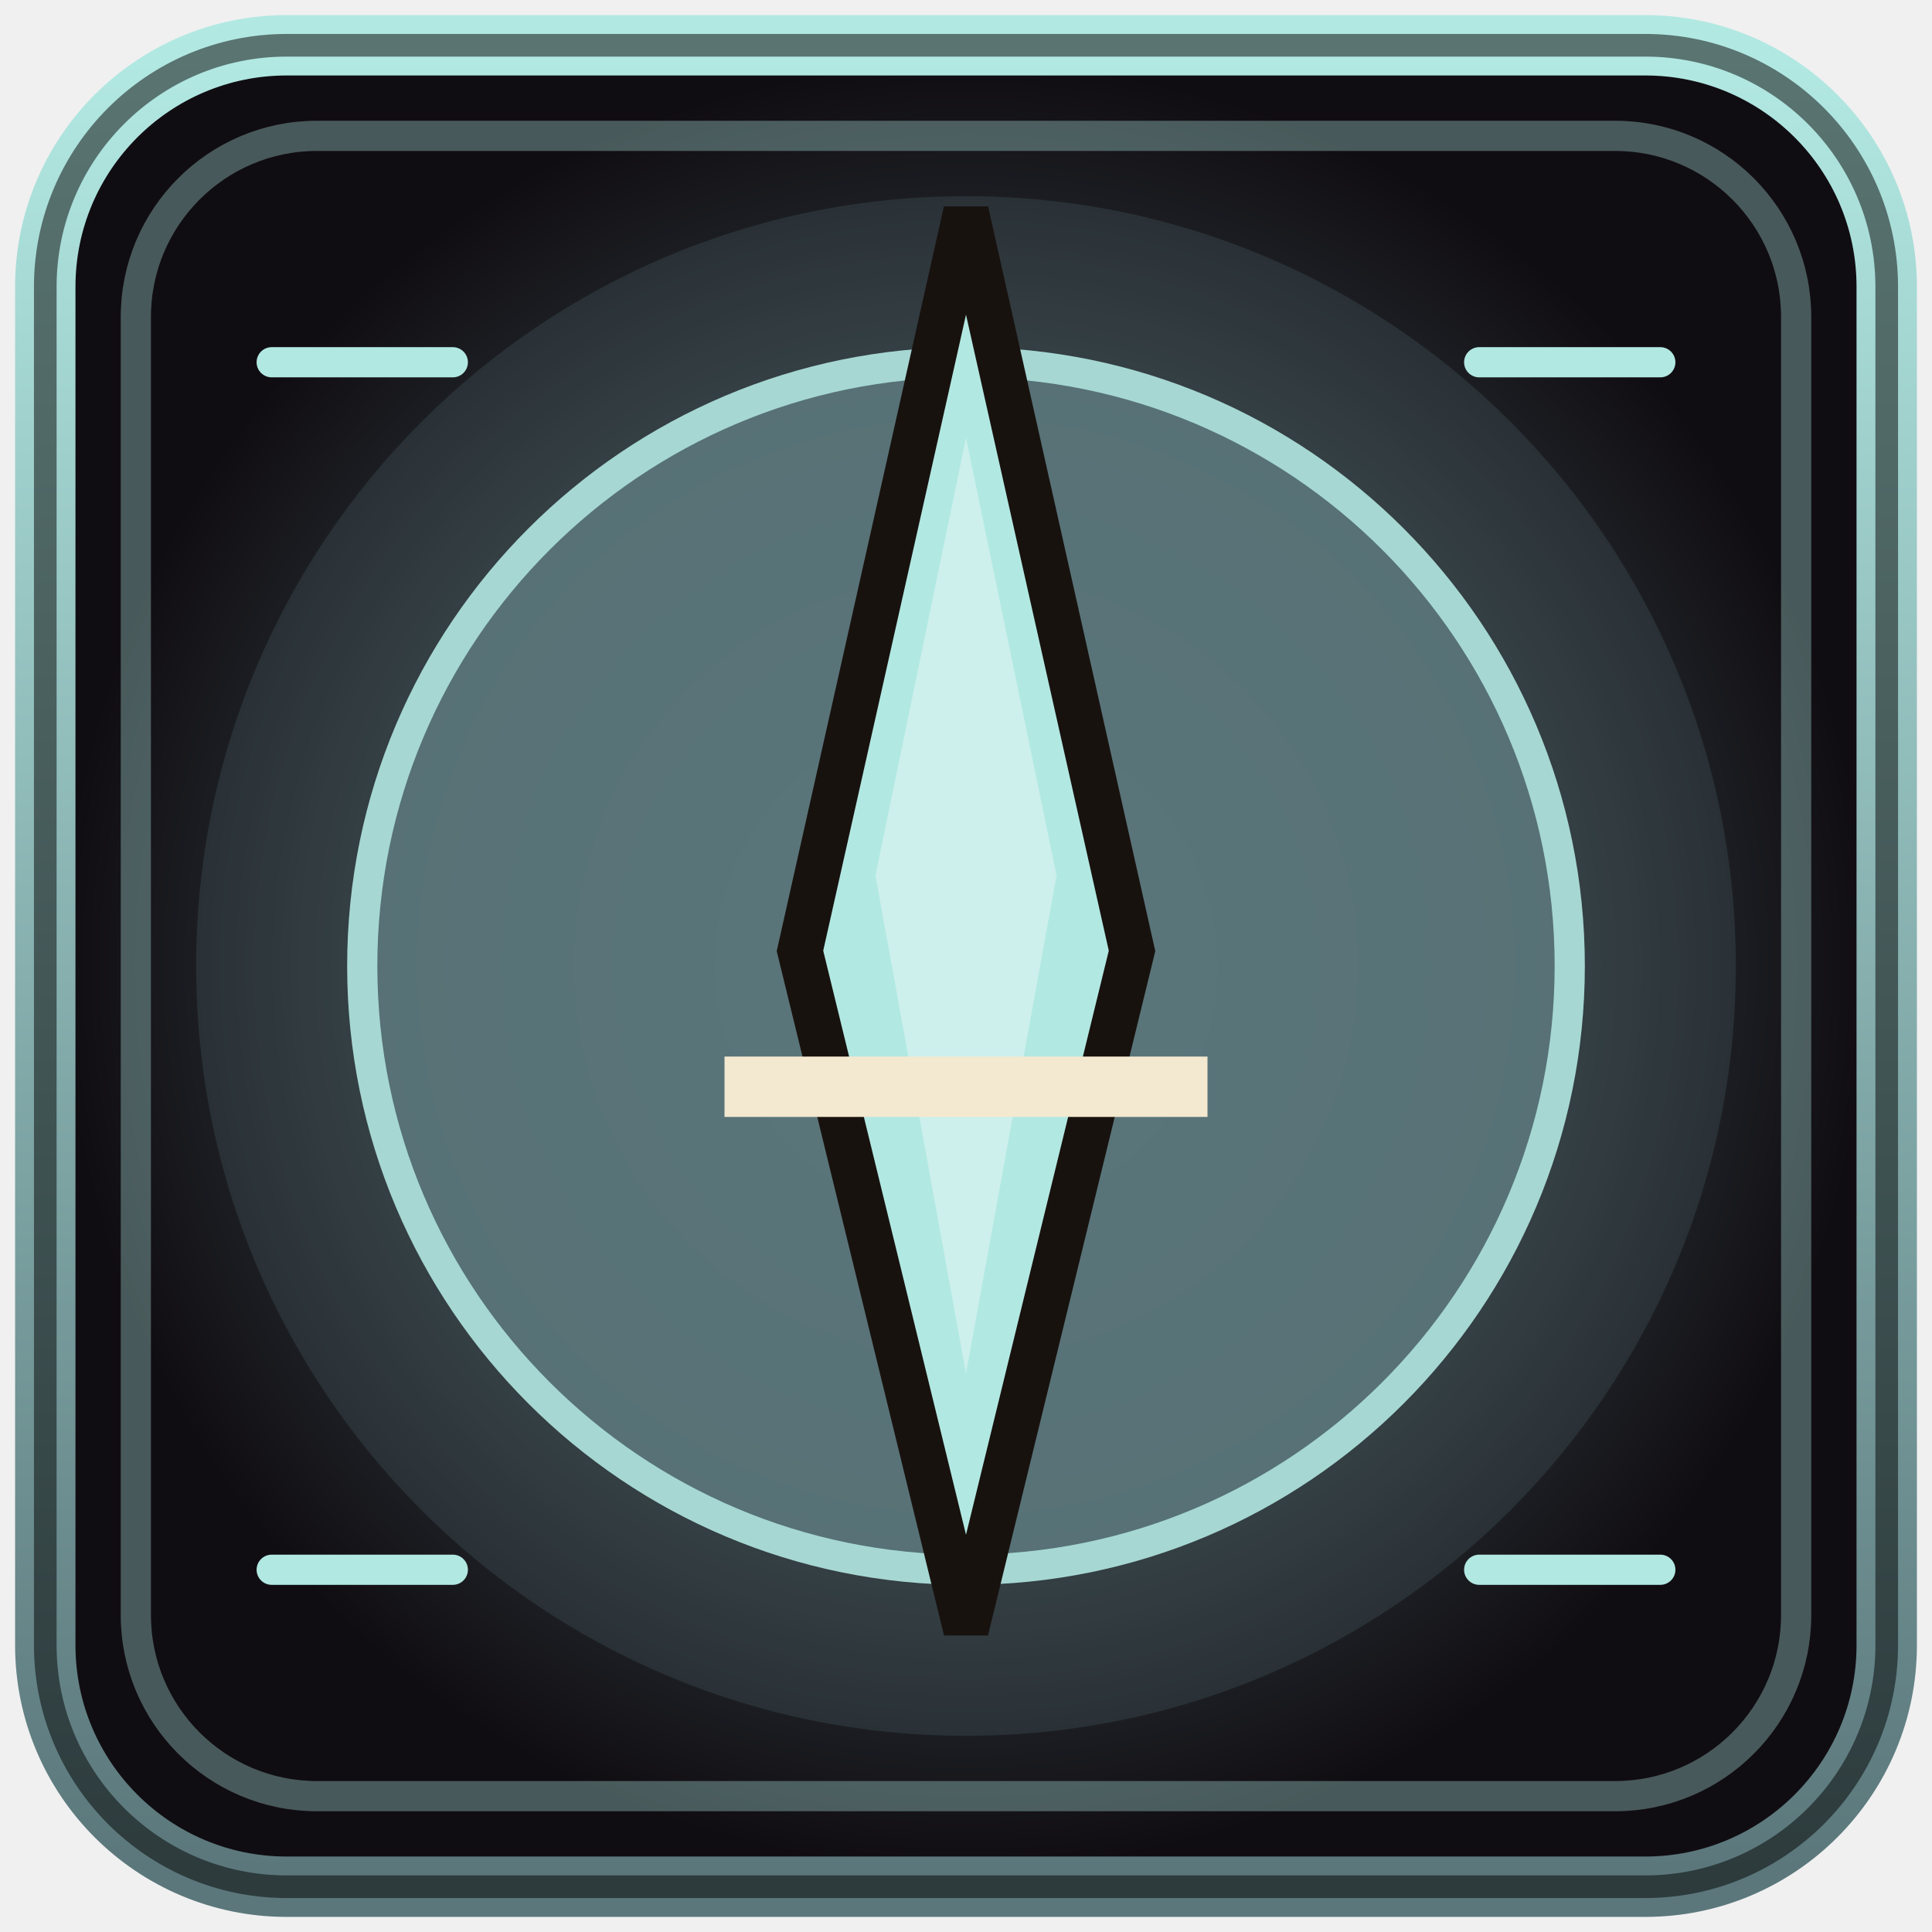
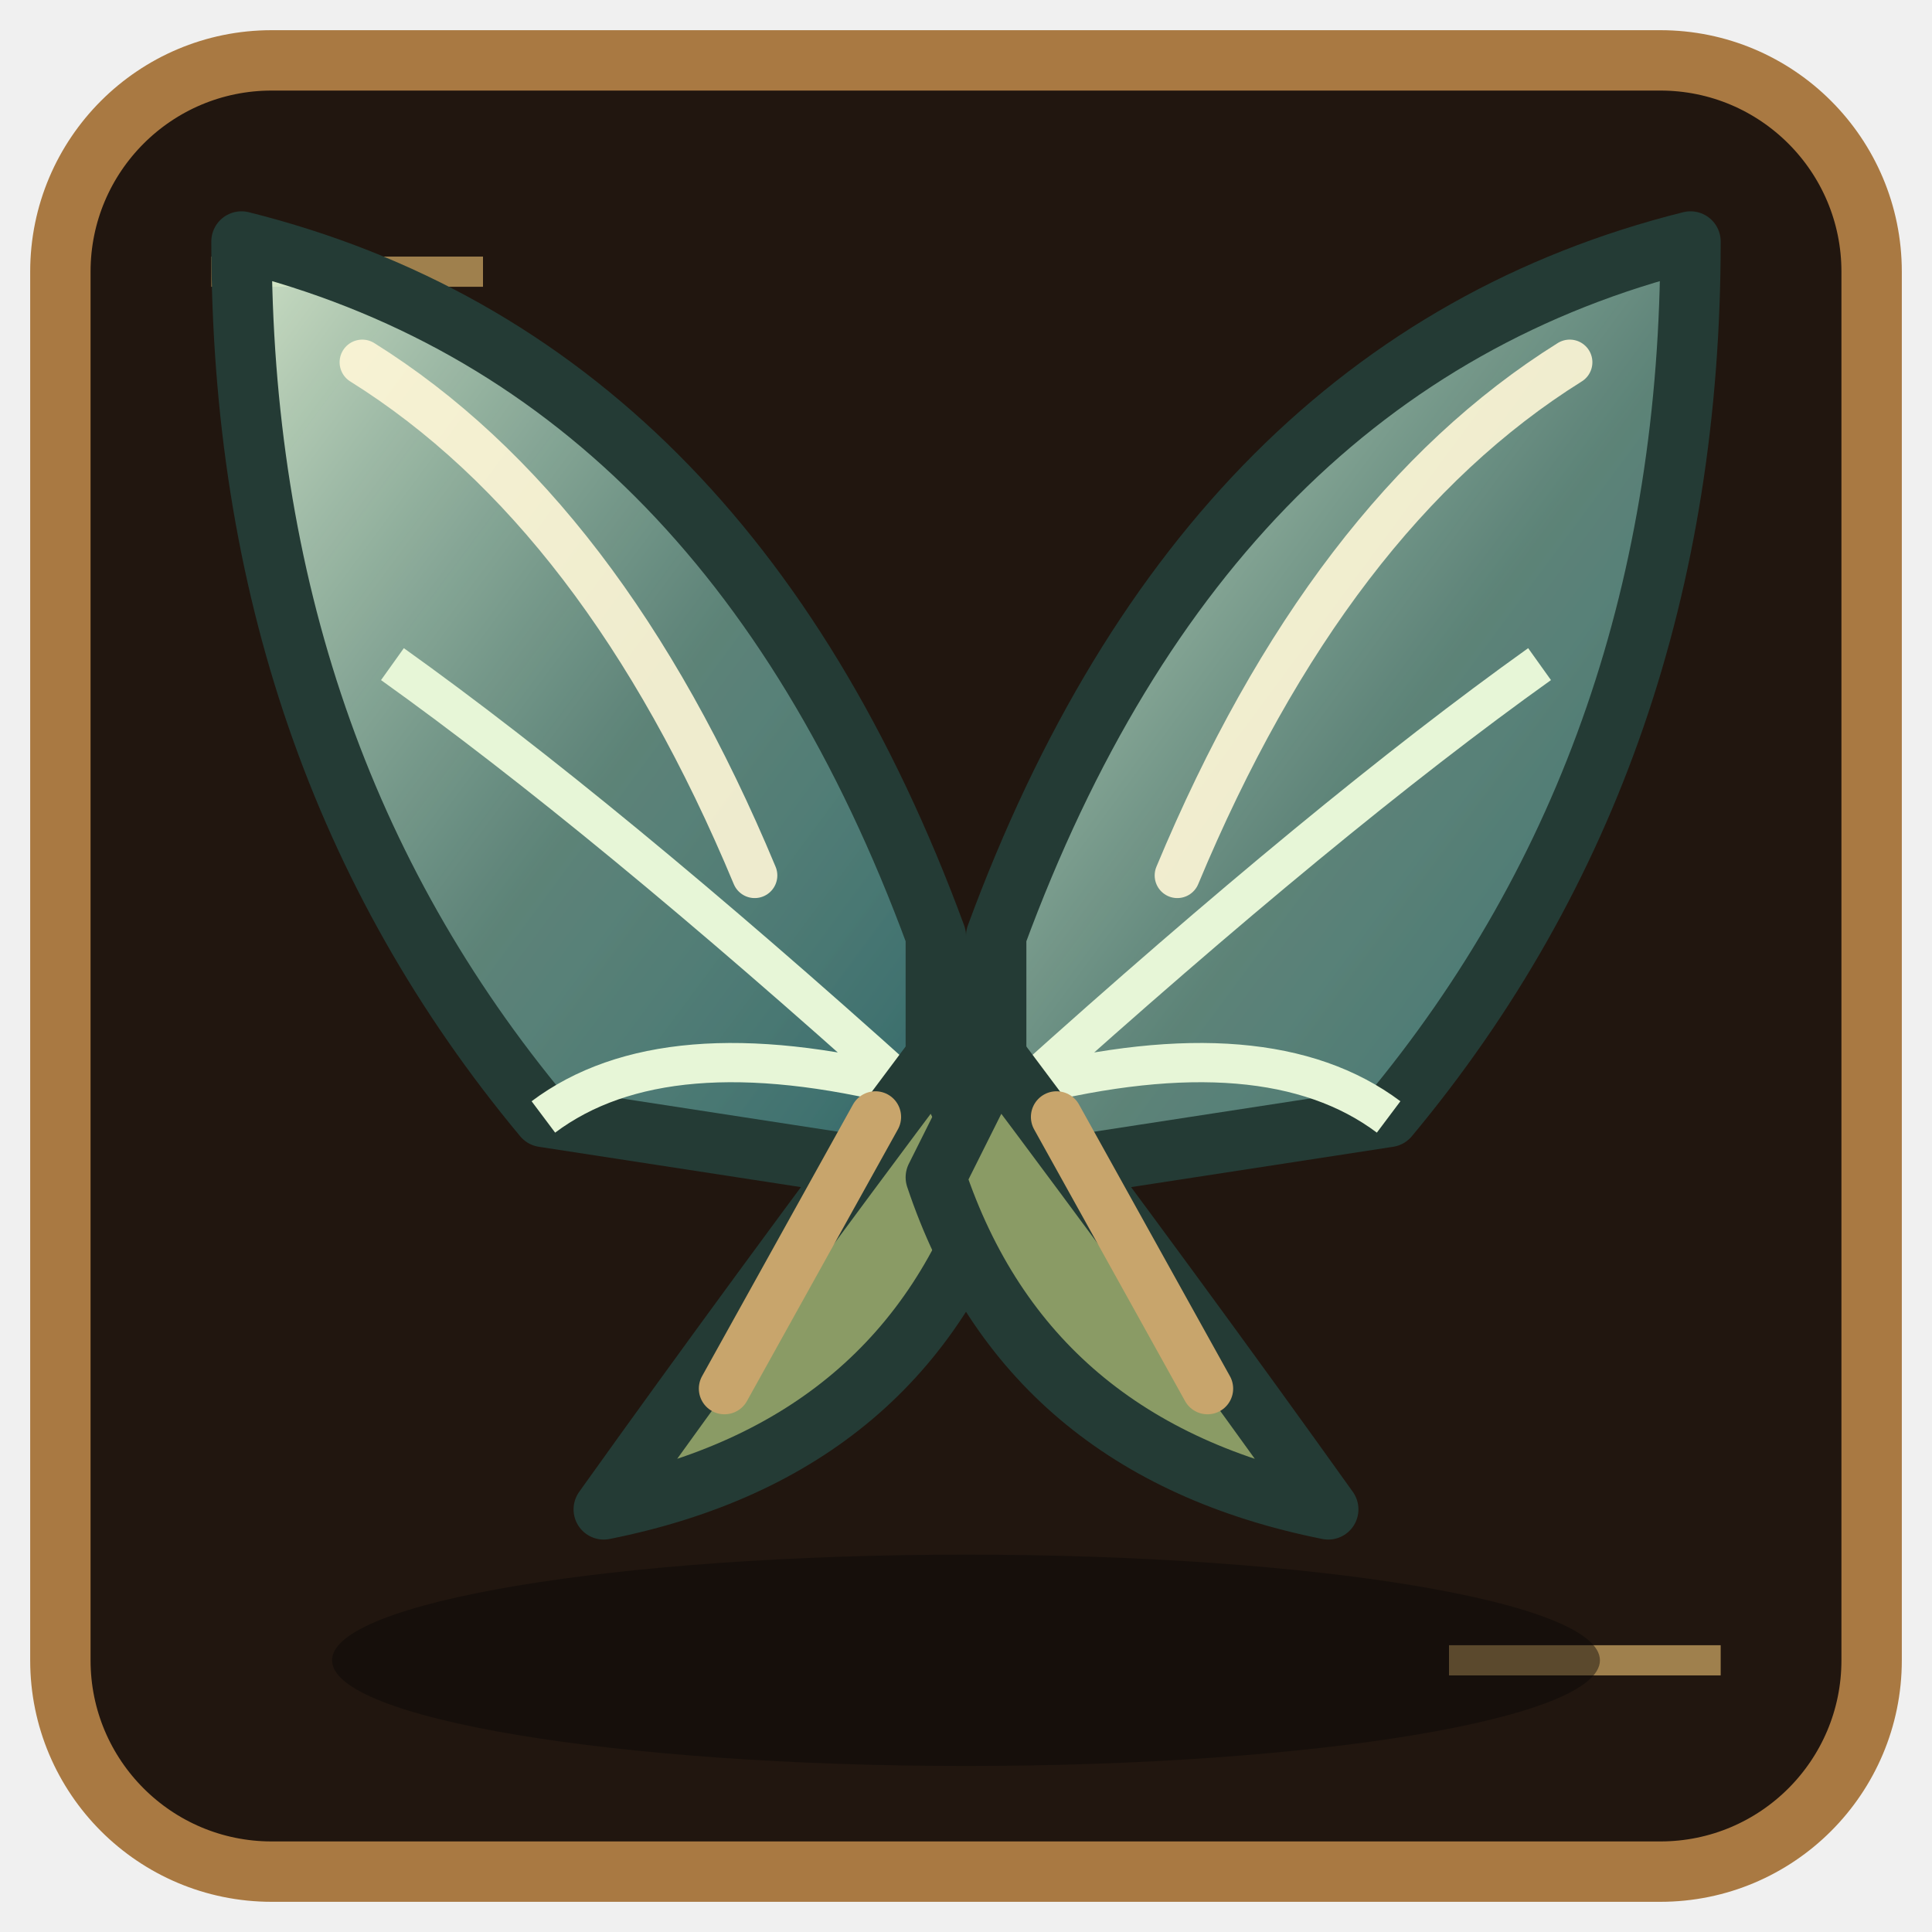
- <svg xmlns="http://www.w3.org/2000/svg" viewBox="0 0 128 128" width="128" height="128" role="img" aria-label="Giantmosquito common monster part">
+ <svg xmlns="http://www.w3.org/2000/svg" viewBox="0 0 64 64" role="img" aria-label="Giant Mosquito Wings — Common">
+   <rect x="2" y="2" width="60" height="60" rx="7" fill="#21160f" stroke="#a97942" stroke-width="2" />
+   <path d="M7 9h9M48 55h9" stroke="#e2b86e" stroke-width="1" opacity=".65" />
  <defs>
-     <radialGradient id="bg">
-       <stop stop-color="#5b777b" />
-       <stop offset="1" stop-color="#100d12" />
-     </radialGradient>
-     <linearGradient id="rim" x1="0" y1="0" x2="0" y2="1">
-       <stop stop-color="#b2e8e2" />
-       <stop offset="1" stop-color="#5b777b" />
+     <linearGradient id="wing" x1="0" y1="0" x2="1" y2="1">
+       <stop stop-color="#e1f6d9" stop-opacity=".9" />
+       <stop offset=".55" stop-color="#7dbdb0" stop-opacity=".65" />
+       <stop offset="1" stop-color="#326f72" stop-opacity=".9" />
    </linearGradient>
  </defs>
-   <rect x="3" y="3" width="122" height="122" rx="16" fill="url(#bg)" stroke="url(#rim)" stroke-width="4" />
-   <rect x="9" y="9" width="110" height="110" rx="12" fill="none" stroke="#b2e8e2" stroke-opacity=".35" stroke-width="2" />
-   <circle cx="64" cy="64" r="51" fill="#5b777b" opacity=".23" />
-   <circle cx="64" cy="64" r="40" fill="#5b777b" stroke="#b2e8e2" stroke-width="2" opacity=".9" />
-   <path d="M64 14 75 63 64 108 53 63Z" fill="#b2e8e2" stroke="#18120f" stroke-width="3" />
-   <path d="M58 58 64 29 70 58 64 91Z" fill="#fff" opacity=".35" />
-   <path d="M48 72h32" stroke="#f3e8d0" stroke-width="4" />
-   <path d="M18 24h12M98 104h12M18 104h12M98 24h12" stroke="#b2e8e2" stroke-width="2" stroke-linecap="round" />
-   <rect x="3" y="3" width="122" height="122" rx="16" fill="none" stroke="#000" stroke-opacity=".5" stroke-width="1.5" />
+   <ellipse cx="32" cy="55" rx="21" ry="3.5" fill="#080706" opacity=".45" />
+   <g stroke="#243b35" stroke-width="2" stroke-linejoin="round">
+     <path d="M31 31Q24 12 8 8Q8 25 18 37L31 39Z" fill="url(#wing)" />
+     <path d="M33 31Q40 12 56 8Q56 25 46 37L33 39Z" fill="url(#wing)" />
+     <path d="M30 36Q20 27 13 22M30 36Q22 34 18 37M34 36Q44 27 51 22M34 36Q42 34 46 37" fill="none" stroke="#e7f6d7" stroke-width="1.3" />
+     <path d="M31 35Q25 43 20 50Q30 48 33 39Z" fill="#8a9b65" />
+     <path d="M33 35Q39 43 44 50Q34 48 31 39Z" fill="#8a9b65" />
+   </g>
+   <path d="M12 12Q20 17 25 29M52 12Q44 17 39 29" fill="none" stroke="#fff7d7" stroke-width="1.5" stroke-linecap="round" opacity=".9" />
+   <path d="M29 37l-5 9m11-9 5 9" stroke="#c8a56c" stroke-width="1.7" stroke-linecap="round" />
</svg>
